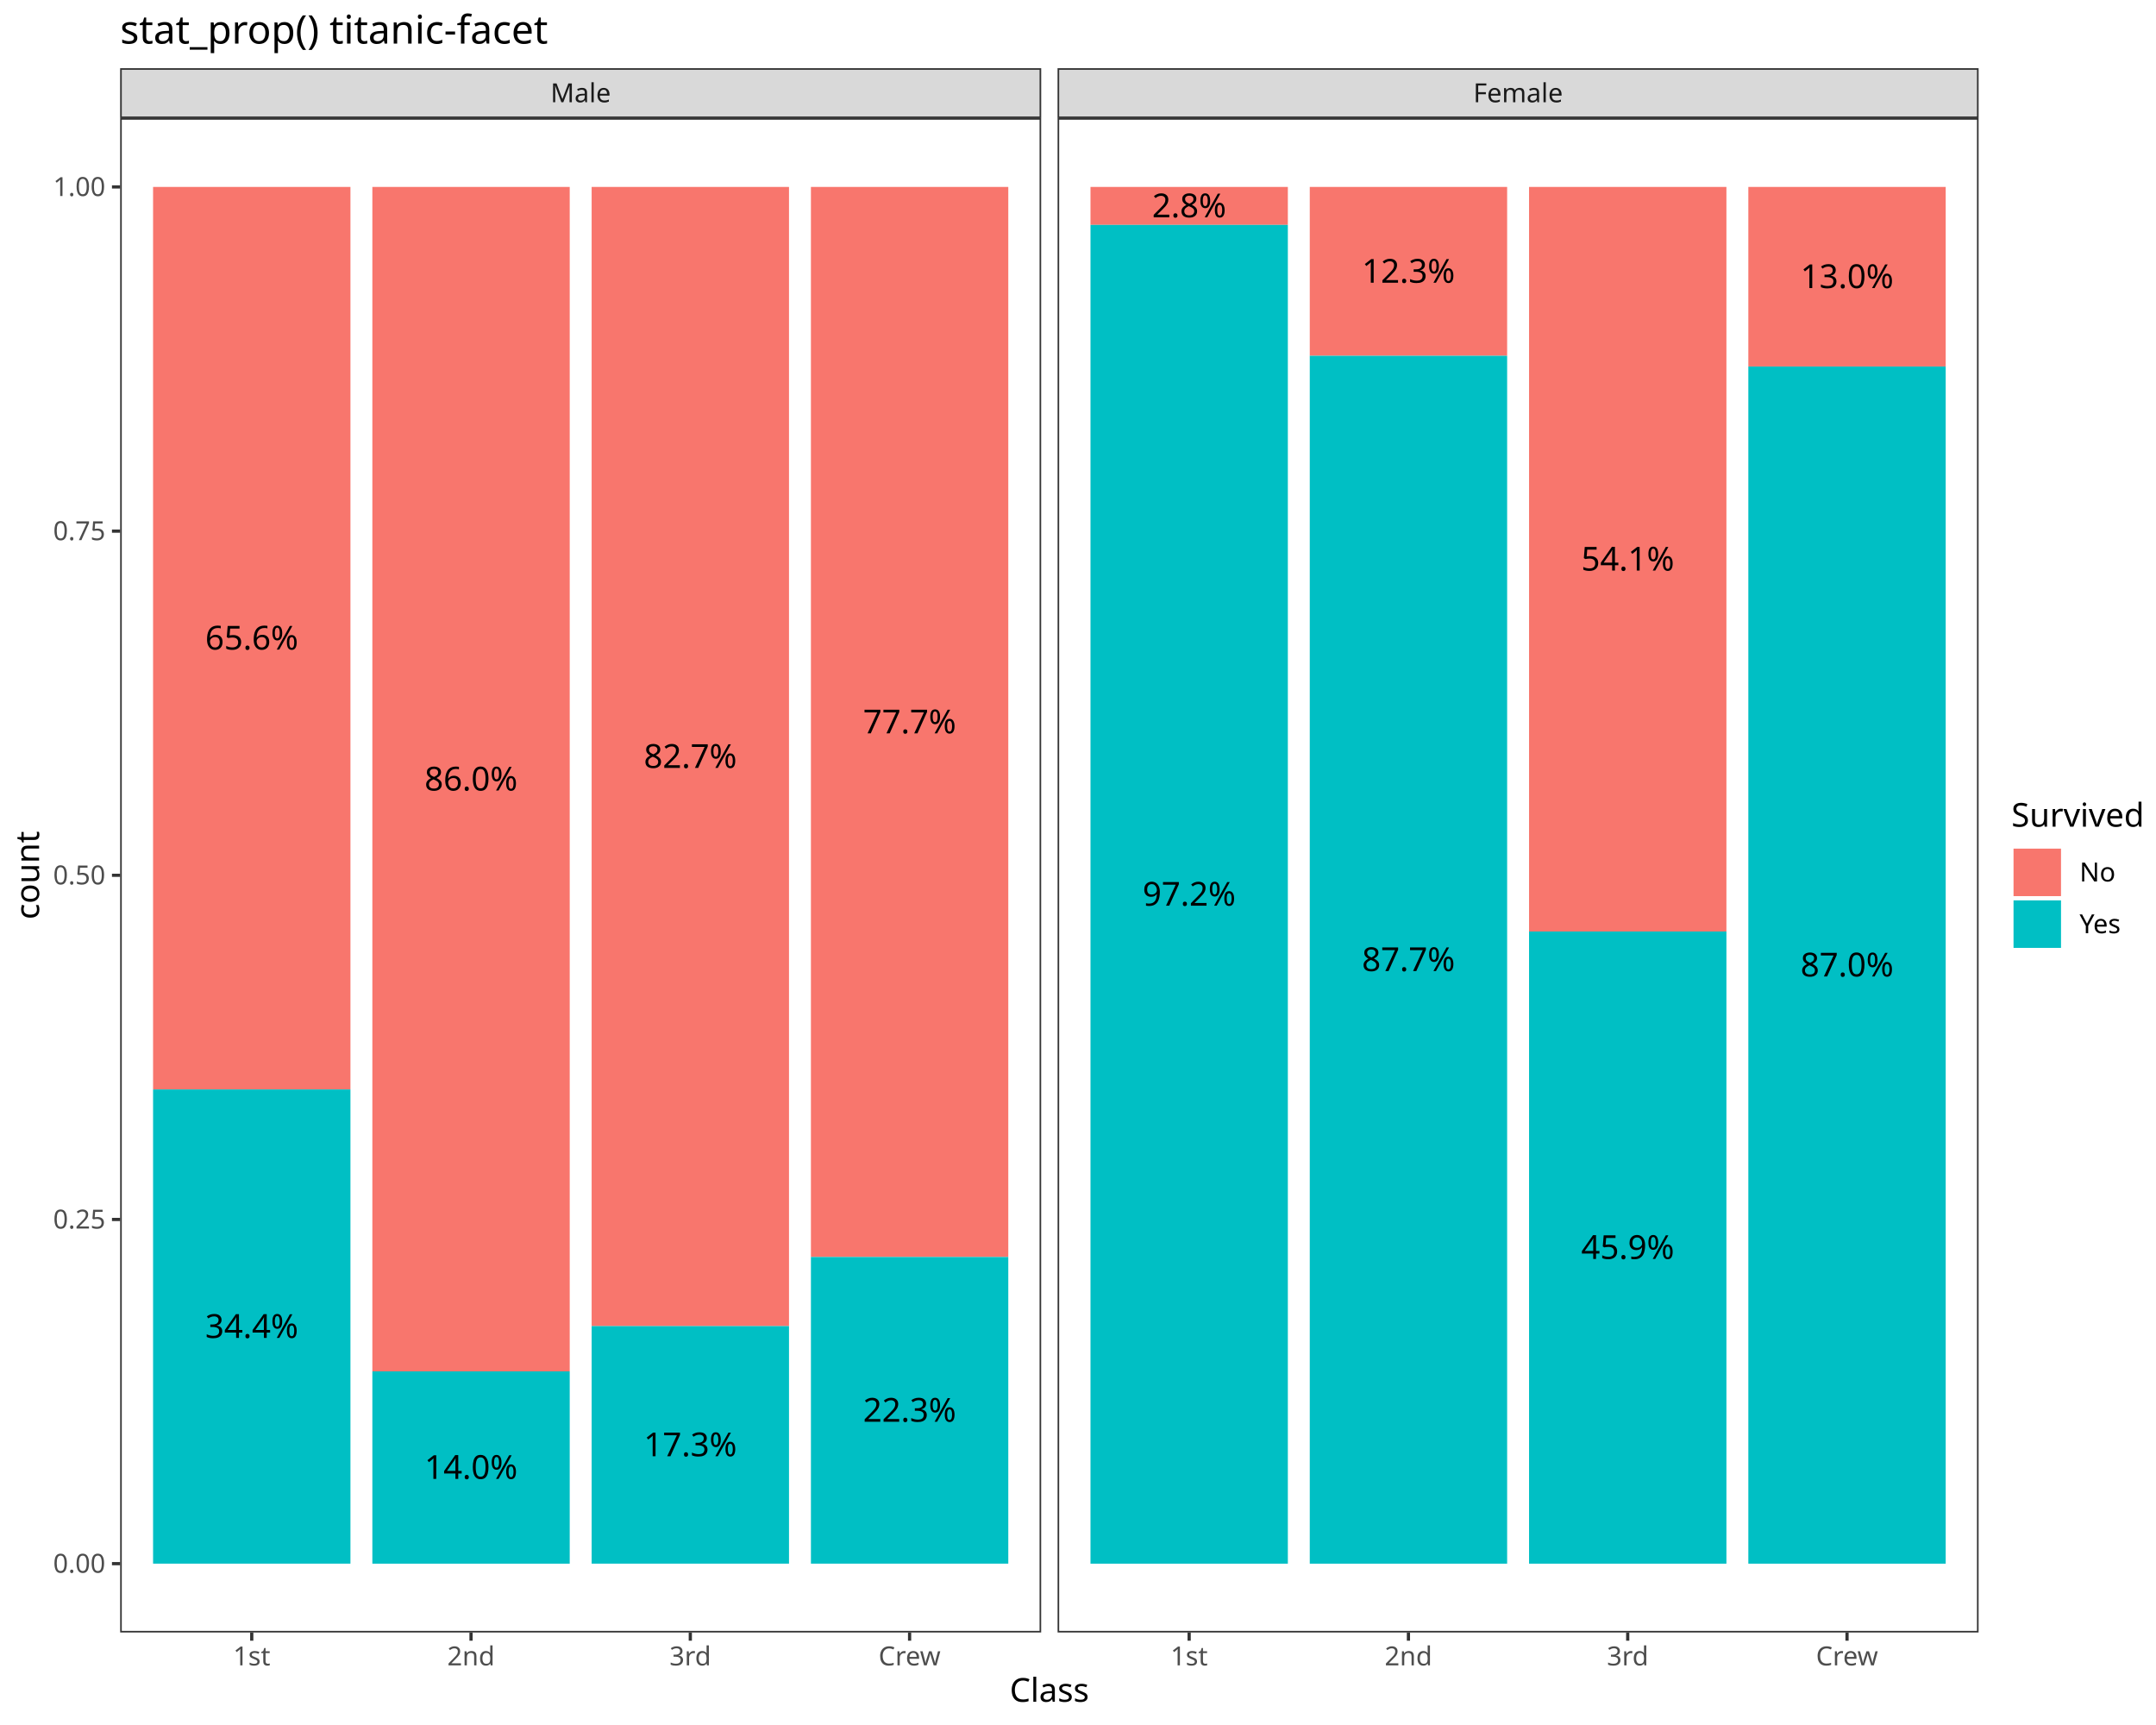
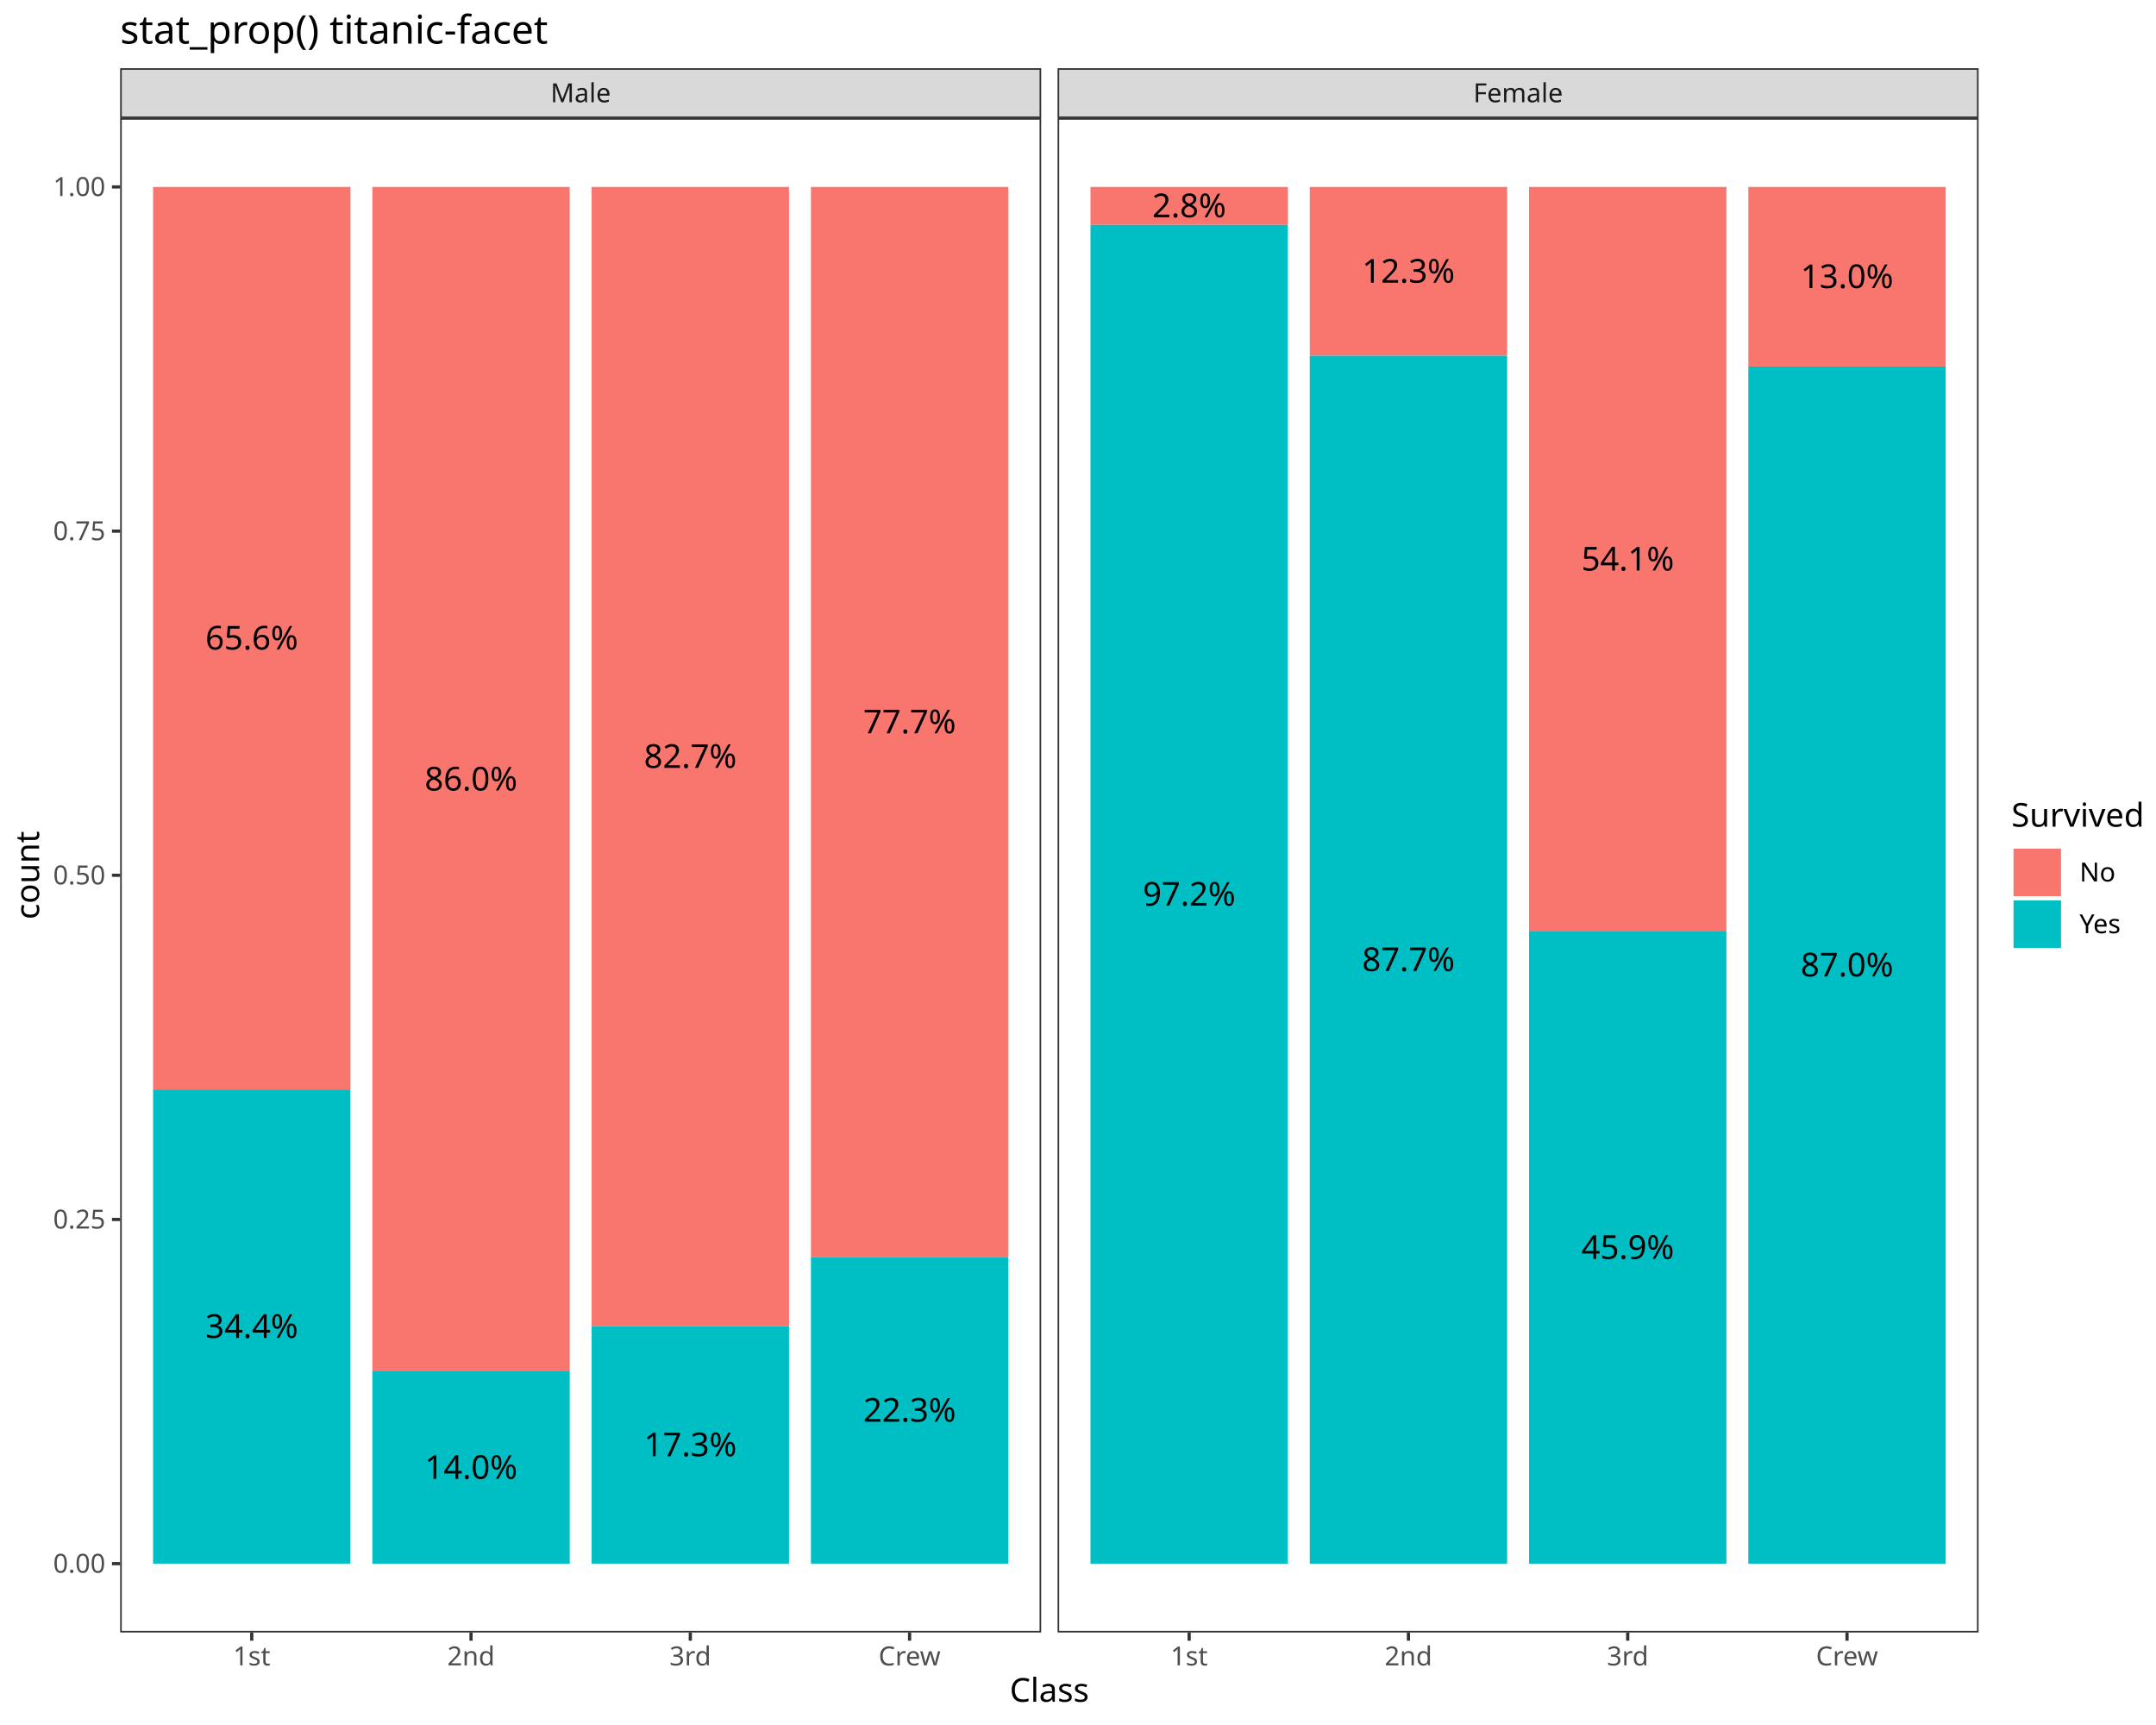
<svg xmlns="http://www.w3.org/2000/svg" class="svglite" data-engine-version="2.0" width="720.00pt" height="576.00pt" viewBox="0 0 720.00 576.00">
  <defs>
    <style type="text/css">
    .svglite line, .svglite polyline, .svglite polygon, .svglite path, .svglite rect, .svglite circle {
      fill: none;
      stroke: #000000;
      stroke-linecap: round;
      stroke-linejoin: round;
      stroke-miterlimit: 10.00;
    }
  </style>
  </defs>
  <rect width="100%" height="100%" style="stroke: none; fill: #FFFFFF;" />
  <defs>
    <clipPath id="cpMC4wMHw3MjAuMDB8MC4wMHw1NzYuMDA=">
      <rect x="0.00" y="0.00" width="720.00" height="576.00" />
    </clipPath>
  </defs>
  <g clip-path="url(#cpMC4wMHw3MjAuMDB8MC4wMHw1NzYuMDA=)">
    <rect x="0.00" y="0.00" width="720.00" height="576.00" style="stroke-width: 1.07; stroke: #FFFFFF; fill: #FFFFFF;" />
  </g>
  <defs>
    <clipPath id="cpNDAuMTN8MzQ3LjcwfDM5LjQzfDU0NS4xMQ==">
      <rect x="40.13" y="39.43" width="307.57" height="505.68" />
    </clipPath>
  </defs>
  <g clip-path="url(#cpNDAuMTN8MzQ3LjcwfDM5LjQzfDU0NS4xMQ==)">
    <rect x="40.13" y="39.43" width="307.57" height="505.68" style="stroke-width: 1.07; stroke: none; fill: #FFFFFF;" />
    <rect x="51.12" y="62.42" width="65.91" height="301.36" style="stroke-width: 1.07; stroke: none; stroke-linecap: butt; stroke-linejoin: miter; fill: #F8766D;" />
    <rect x="51.12" y="363.78" width="65.91" height="158.34" style="stroke-width: 1.07; stroke: none; stroke-linecap: butt; stroke-linejoin: miter; fill: #00BFC4;" />
    <rect x="124.35" y="62.42" width="65.91" height="395.50" style="stroke-width: 1.07; stroke: none; stroke-linecap: butt; stroke-linejoin: miter; fill: #F8766D;" />
    <rect x="124.35" y="457.92" width="65.91" height="64.21" style="stroke-width: 1.07; stroke: none; stroke-linecap: butt; stroke-linejoin: miter; fill: #00BFC4;" />
    <rect x="197.58" y="62.42" width="65.91" height="380.39" style="stroke-width: 1.07; stroke: none; stroke-linecap: butt; stroke-linejoin: miter; fill: #F8766D;" />
    <rect x="197.58" y="442.80" width="65.91" height="79.32" style="stroke-width: 1.07; stroke: none; stroke-linecap: butt; stroke-linejoin: miter; fill: #00BFC4;" />
    <rect x="270.81" y="62.42" width="65.91" height="357.31" style="stroke-width: 1.07; stroke: none; stroke-linecap: butt; stroke-linejoin: miter; fill: #F8766D;" />
    <rect x="270.81" y="419.73" width="65.91" height="102.39" style="stroke-width: 1.07; stroke: none; stroke-linecap: butt; stroke-linejoin: miter; fill: #00BFC4;" />
-     <text x="84.07" y="216.90" text-anchor="middle" style="font-size: 11.04px; font-family: sans;" textLength="31.30px" lengthAdjust="spacingAndGlyphs">65.6%</text>
-     <text x="84.07" y="446.75" text-anchor="middle" style="font-size: 11.04px; font-family: sans;" textLength="31.30px" lengthAdjust="spacingAndGlyphs">34.4%</text>
-     <text x="157.30" y="263.97" text-anchor="middle" style="font-size: 11.04px; font-family: sans;" textLength="31.30px" lengthAdjust="spacingAndGlyphs">86.0%</text>
-     <text x="157.30" y="493.82" text-anchor="middle" style="font-size: 11.04px; font-family: sans;" textLength="31.30px" lengthAdjust="spacingAndGlyphs">14.0%</text>
-     <text x="230.53" y="256.41" text-anchor="middle" style="font-size: 11.04px; font-family: sans;" textLength="31.30px" lengthAdjust="spacingAndGlyphs">82.7%</text>
-     <text x="230.53" y="486.26" text-anchor="middle" style="font-size: 11.04px; font-family: sans;" textLength="31.30px" lengthAdjust="spacingAndGlyphs">17.3%</text>
-     <text x="303.76" y="244.87" text-anchor="middle" style="font-size: 11.04px; font-family: sans;" textLength="31.30px" lengthAdjust="spacingAndGlyphs">77.7%</text>
-     <text x="303.76" y="474.73" text-anchor="middle" style="font-size: 11.04px; font-family: sans;" textLength="31.30px" lengthAdjust="spacingAndGlyphs">22.3%</text>
+     <text x="84.07" y="216.89" text-anchor="middle" style="font-size: 11.00px; font-family: sans;" textLength="31.19px" lengthAdjust="spacingAndGlyphs">65.6%</text>
+     <text x="84.07" y="446.74" text-anchor="middle" style="font-size: 11.00px; font-family: sans;" textLength="31.19px" lengthAdjust="spacingAndGlyphs">34.4%</text>
+     <text x="157.30" y="263.96" text-anchor="middle" style="font-size: 11.00px; font-family: sans;" textLength="31.19px" lengthAdjust="spacingAndGlyphs">86.0%</text>
+     <text x="157.30" y="493.81" text-anchor="middle" style="font-size: 11.00px; font-family: sans;" textLength="31.19px" lengthAdjust="spacingAndGlyphs">14.0%</text>
+     <text x="230.53" y="256.40" text-anchor="middle" style="font-size: 11.00px; font-family: sans;" textLength="31.19px" lengthAdjust="spacingAndGlyphs">82.7%</text>
+     <text x="230.53" y="486.25" text-anchor="middle" style="font-size: 11.00px; font-family: sans;" textLength="31.19px" lengthAdjust="spacingAndGlyphs">17.3%</text>
+     <text x="303.76" y="244.86" text-anchor="middle" style="font-size: 11.00px; font-family: sans;" textLength="31.19px" lengthAdjust="spacingAndGlyphs">77.7%</text>
+     <text x="303.76" y="474.71" text-anchor="middle" style="font-size: 11.00px; font-family: sans;" textLength="31.19px" lengthAdjust="spacingAndGlyphs">22.3%</text>
    <rect x="40.13" y="39.43" width="307.57" height="505.68" style="stroke-width: 1.07; stroke: #333333;" />
  </g>
  <g clip-path="url(#cpMC4wMHw3MjAuMDB8MC4wMHw1NzYuMDA=)">
</g>
  <defs>
    <clipPath id="cpMzUzLjE4fDY2MC43NXwzOS40M3w1NDUuMTE=">
      <rect x="353.18" y="39.43" width="307.57" height="505.68" />
    </clipPath>
  </defs>
  <g clip-path="url(#cpMzUzLjE4fDY2MC43NXwzOS40M3w1NDUuMTE=)">
    <rect x="353.18" y="39.43" width="307.57" height="505.68" style="stroke-width: 1.07; stroke: none; fill: #FFFFFF;" />
    <rect x="364.17" y="62.42" width="65.91" height="12.68" style="stroke-width: 1.07; stroke: none; stroke-linecap: butt; stroke-linejoin: miter; fill: #F8766D;" />
    <rect x="364.17" y="75.10" width="65.91" height="447.03" style="stroke-width: 1.07; stroke: none; stroke-linecap: butt; stroke-linejoin: miter; fill: #00BFC4;" />
    <rect x="437.40" y="62.42" width="65.91" height="56.38" style="stroke-width: 1.07; stroke: none; stroke-linecap: butt; stroke-linejoin: miter; fill: #F8766D;" />
    <rect x="437.40" y="118.80" width="65.91" height="403.33" style="stroke-width: 1.07; stroke: none; stroke-linecap: butt; stroke-linejoin: miter; fill: #00BFC4;" />
    <rect x="510.63" y="62.42" width="65.91" height="248.62" style="stroke-width: 1.07; stroke: none; stroke-linecap: butt; stroke-linejoin: miter; fill: #F8766D;" />
    <rect x="510.63" y="311.04" width="65.91" height="211.09" style="stroke-width: 1.07; stroke: none; stroke-linecap: butt; stroke-linejoin: miter; fill: #00BFC4;" />
    <rect x="583.86" y="62.42" width="65.91" height="59.96" style="stroke-width: 1.07; stroke: none; stroke-linecap: butt; stroke-linejoin: miter; fill: #F8766D;" />
    <rect x="583.86" y="122.38" width="65.91" height="399.75" style="stroke-width: 1.07; stroke: none; stroke-linecap: butt; stroke-linejoin: miter; fill: #00BFC4;" />
-     <text x="397.12" y="72.56" text-anchor="middle" style="font-size: 11.04px; font-family: sans;" textLength="25.16px" lengthAdjust="spacingAndGlyphs">2.8%</text>
-     <text x="397.12" y="302.41" text-anchor="middle" style="font-size: 11.04px; font-family: sans;" textLength="31.30px" lengthAdjust="spacingAndGlyphs">97.2%</text>
-     <text x="470.35" y="94.41" text-anchor="middle" style="font-size: 11.04px; font-family: sans;" textLength="31.30px" lengthAdjust="spacingAndGlyphs">12.3%</text>
-     <text x="470.35" y="324.26" text-anchor="middle" style="font-size: 11.04px; font-family: sans;" textLength="31.30px" lengthAdjust="spacingAndGlyphs">87.7%</text>
-     <text x="543.58" y="190.53" text-anchor="middle" style="font-size: 11.04px; font-family: sans;" textLength="31.30px" lengthAdjust="spacingAndGlyphs">54.1%</text>
-     <text x="543.58" y="420.38" text-anchor="middle" style="font-size: 11.04px; font-family: sans;" textLength="31.30px" lengthAdjust="spacingAndGlyphs">45.9%</text>
-     <text x="616.82" y="96.20" text-anchor="middle" style="font-size: 11.04px; font-family: sans;" textLength="31.30px" lengthAdjust="spacingAndGlyphs">13.0%</text>
-     <text x="616.82" y="326.05" text-anchor="middle" style="font-size: 11.04px; font-family: sans;" textLength="31.30px" lengthAdjust="spacingAndGlyphs">87.0%</text>
+     <text x="397.12" y="72.54" text-anchor="middle" style="font-size: 11.00px; font-family: sans;" textLength="25.07px" lengthAdjust="spacingAndGlyphs">2.8%</text>
+     <text x="397.12" y="302.40" text-anchor="middle" style="font-size: 11.00px; font-family: sans;" textLength="31.19px" lengthAdjust="spacingAndGlyphs">97.2%</text>
+     <text x="470.35" y="94.39" text-anchor="middle" style="font-size: 11.00px; font-family: sans;" textLength="31.19px" lengthAdjust="spacingAndGlyphs">12.3%</text>
+     <text x="470.35" y="324.25" text-anchor="middle" style="font-size: 11.00px; font-family: sans;" textLength="31.19px" lengthAdjust="spacingAndGlyphs">87.7%</text>
+     <text x="543.58" y="190.51" text-anchor="middle" style="font-size: 11.00px; font-family: sans;" textLength="31.19px" lengthAdjust="spacingAndGlyphs">54.1%</text>
+     <text x="543.58" y="420.37" text-anchor="middle" style="font-size: 11.00px; font-family: sans;" textLength="31.19px" lengthAdjust="spacingAndGlyphs">45.9%</text>
+     <text x="616.82" y="96.19" text-anchor="middle" style="font-size: 11.00px; font-family: sans;" textLength="31.19px" lengthAdjust="spacingAndGlyphs">13.0%</text>
+     <text x="616.82" y="326.04" text-anchor="middle" style="font-size: 11.00px; font-family: sans;" textLength="31.19px" lengthAdjust="spacingAndGlyphs">87.0%</text>
    <rect x="353.18" y="39.43" width="307.57" height="505.68" style="stroke-width: 1.07; stroke: #333333;" />
  </g>
  <g clip-path="url(#cpMC4wMHw3MjAuMDB8MC4wMHw1NzYuMDA=)">
</g>
  <defs>
    <clipPath id="cpNDAuMTN8MzQ3LjcwfDIyLjc4fDM5LjQz">
      <rect x="40.13" y="22.78" width="307.57" height="16.65" />
    </clipPath>
  </defs>
  <g clip-path="url(#cpNDAuMTN8MzQ3LjcwfDIyLjc4fDM5LjQz)">
    <rect x="40.13" y="22.78" width="307.57" height="16.65" style="stroke-width: 1.07; stroke: #333333; fill: #D9D9D9;" />
    <text x="193.92" y="34.14" text-anchor="middle" style="font-size: 8.80px; fill: #1A1A1A; font-family: sans;" textLength="19.08px" lengthAdjust="spacingAndGlyphs">Male</text>
  </g>
  <g clip-path="url(#cpMC4wMHw3MjAuMDB8MC4wMHw1NzYuMDA=)">
</g>
  <defs>
    <clipPath id="cpMzUzLjE4fDY2MC43NXwyMi43OHwzOS40Mw==">
      <rect x="353.18" y="22.78" width="307.57" height="16.65" />
    </clipPath>
  </defs>
  <g clip-path="url(#cpMzUzLjE4fDY2MC43NXwyMi43OHwzOS40Mw==)">
    <rect x="353.18" y="22.78" width="307.57" height="16.65" style="stroke-width: 1.07; stroke: #333333; fill: #D9D9D9;" />
    <text x="506.97" y="34.14" text-anchor="middle" style="font-size: 8.80px; fill: #1A1A1A; font-family: sans;" textLength="29.35px" lengthAdjust="spacingAndGlyphs">Female</text>
  </g>
  <g clip-path="url(#cpMC4wMHw3MjAuMDB8MC4wMHw1NzYuMDA=)">
    <polyline points="84.07,547.85 84.07,545.11 " style="stroke-width: 1.07; stroke: #333333; stroke-linecap: butt;" />
    <polyline points="157.30,547.85 157.30,545.11 " style="stroke-width: 1.07; stroke: #333333; stroke-linecap: butt;" />
    <polyline points="230.53,547.85 230.53,545.11 " style="stroke-width: 1.07; stroke: #333333; stroke-linecap: butt;" />
    <polyline points="303.76,547.85 303.76,545.11 " style="stroke-width: 1.07; stroke: #333333; stroke-linecap: butt;" />
    <text x="84.07" y="556.10" text-anchor="middle" style="font-size: 8.80px; fill: #4D4D4D; font-family: sans;" textLength="11.74px" lengthAdjust="spacingAndGlyphs">1st</text>
    <text x="157.30" y="556.10" text-anchor="middle" style="font-size: 8.80px; fill: #4D4D4D; font-family: sans;" textLength="14.68px" lengthAdjust="spacingAndGlyphs">2nd</text>
    <text x="230.53" y="556.10" text-anchor="middle" style="font-size: 8.80px; fill: #4D4D4D; font-family: sans;" textLength="12.72px" lengthAdjust="spacingAndGlyphs">3rd</text>
    <text x="303.76" y="556.10" text-anchor="middle" style="font-size: 8.80px; fill: #4D4D4D; font-family: sans;" textLength="20.54px" lengthAdjust="spacingAndGlyphs">Crew</text>
    <polyline points="397.12,547.85 397.12,545.11 " style="stroke-width: 1.07; stroke: #333333; stroke-linecap: butt;" />
    <polyline points="470.35,547.85 470.35,545.11 " style="stroke-width: 1.07; stroke: #333333; stroke-linecap: butt;" />
    <polyline points="543.58,547.85 543.58,545.11 " style="stroke-width: 1.07; stroke: #333333; stroke-linecap: butt;" />
    <polyline points="616.82,547.85 616.82,545.11 " style="stroke-width: 1.07; stroke: #333333; stroke-linecap: butt;" />
    <text x="397.12" y="556.10" text-anchor="middle" style="font-size: 8.80px; fill: #4D4D4D; font-family: sans;" textLength="11.74px" lengthAdjust="spacingAndGlyphs">1st</text>
    <text x="470.35" y="556.10" text-anchor="middle" style="font-size: 8.80px; fill: #4D4D4D; font-family: sans;" textLength="14.68px" lengthAdjust="spacingAndGlyphs">2nd</text>
    <text x="543.58" y="556.10" text-anchor="middle" style="font-size: 8.80px; fill: #4D4D4D; font-family: sans;" textLength="12.72px" lengthAdjust="spacingAndGlyphs">3rd</text>
    <text x="616.82" y="556.10" text-anchor="middle" style="font-size: 8.80px; fill: #4D4D4D; font-family: sans;" textLength="20.54px" lengthAdjust="spacingAndGlyphs">Crew</text>
    <text x="35.20" y="525.16" text-anchor="end" style="font-size: 8.80px; fill: #4D4D4D; font-family: sans;" textLength="17.13px" lengthAdjust="spacingAndGlyphs">0.00</text>
    <text x="35.20" y="410.23" text-anchor="end" style="font-size: 8.80px; fill: #4D4D4D; font-family: sans;" textLength="17.13px" lengthAdjust="spacingAndGlyphs">0.25</text>
    <text x="35.20" y="295.30" text-anchor="end" style="font-size: 8.80px; fill: #4D4D4D; font-family: sans;" textLength="17.13px" lengthAdjust="spacingAndGlyphs">0.50</text>
    <text x="35.20" y="180.37" text-anchor="end" style="font-size: 8.80px; fill: #4D4D4D; font-family: sans;" textLength="17.13px" lengthAdjust="spacingAndGlyphs">0.75</text>
    <text x="35.20" y="65.45" text-anchor="end" style="font-size: 8.80px; fill: #4D4D4D; font-family: sans;" textLength="17.13px" lengthAdjust="spacingAndGlyphs">1.00</text>
    <polyline points="37.39,522.13 40.13,522.13 " style="stroke-width: 1.07; stroke: #333333; stroke-linecap: butt;" />
    <polyline points="37.39,407.20 40.13,407.20 " style="stroke-width: 1.07; stroke: #333333; stroke-linecap: butt;" />
    <polyline points="37.39,292.27 40.13,292.27 " style="stroke-width: 1.07; stroke: #333333; stroke-linecap: butt;" />
    <polyline points="37.39,177.35 40.13,177.35 " style="stroke-width: 1.07; stroke: #333333; stroke-linecap: butt;" />
    <polyline points="37.39,62.42 40.13,62.42 " style="stroke-width: 1.07; stroke: #333333; stroke-linecap: butt;" />
    <text x="350.44" y="568.24" text-anchor="middle" style="font-size: 11.00px; font-family: sans;" textLength="27.52px" lengthAdjust="spacingAndGlyphs">Class</text>
    <text transform="translate(13.05,292.27) rotate(-90)" text-anchor="middle" style="font-size: 11.00px; font-family: sans;" textLength="26.91px" lengthAdjust="spacingAndGlyphs">count</text>
    <rect x="671.71" y="267.33" width="42.81" height="49.89" style="stroke-width: 1.07; stroke: none; fill: #FFFFFF;" />
    <text x="671.71" y="276.04" style="font-size: 11.00px; font-family: sans;" textLength="42.81px" lengthAdjust="spacingAndGlyphs">Survived</text>
    <rect x="671.71" y="282.66" width="17.28" height="17.28" style="stroke-width: 1.07; stroke: none; fill: #FFFFFF;" />
    <rect x="672.42" y="283.37" width="15.86" height="15.86" style="stroke-width: 1.07; stroke: none; stroke-linecap: butt; stroke-linejoin: miter; fill: #F8766D;" />
    <rect x="671.71" y="299.94" width="17.28" height="17.28" style="stroke-width: 1.07; stroke: none; fill: #FFFFFF;" />
    <rect x="672.42" y="300.65" width="15.86" height="15.86" style="stroke-width: 1.07; stroke: none; stroke-linecap: butt; stroke-linejoin: miter; fill: #00BFC4;" />
    <text x="694.47" y="294.33" style="font-size: 8.80px; font-family: sans;" textLength="11.25px" lengthAdjust="spacingAndGlyphs">No</text>
    <text x="694.47" y="311.61" style="font-size: 8.80px; font-family: sans;" textLength="15.17px" lengthAdjust="spacingAndGlyphs">Yes</text>
    <text x="40.13" y="14.56" style="font-size: 13.20px; font-family: sans;" textLength="135.00px" lengthAdjust="spacingAndGlyphs">stat_prop() titanic-facet</text>
  </g>
</svg>
